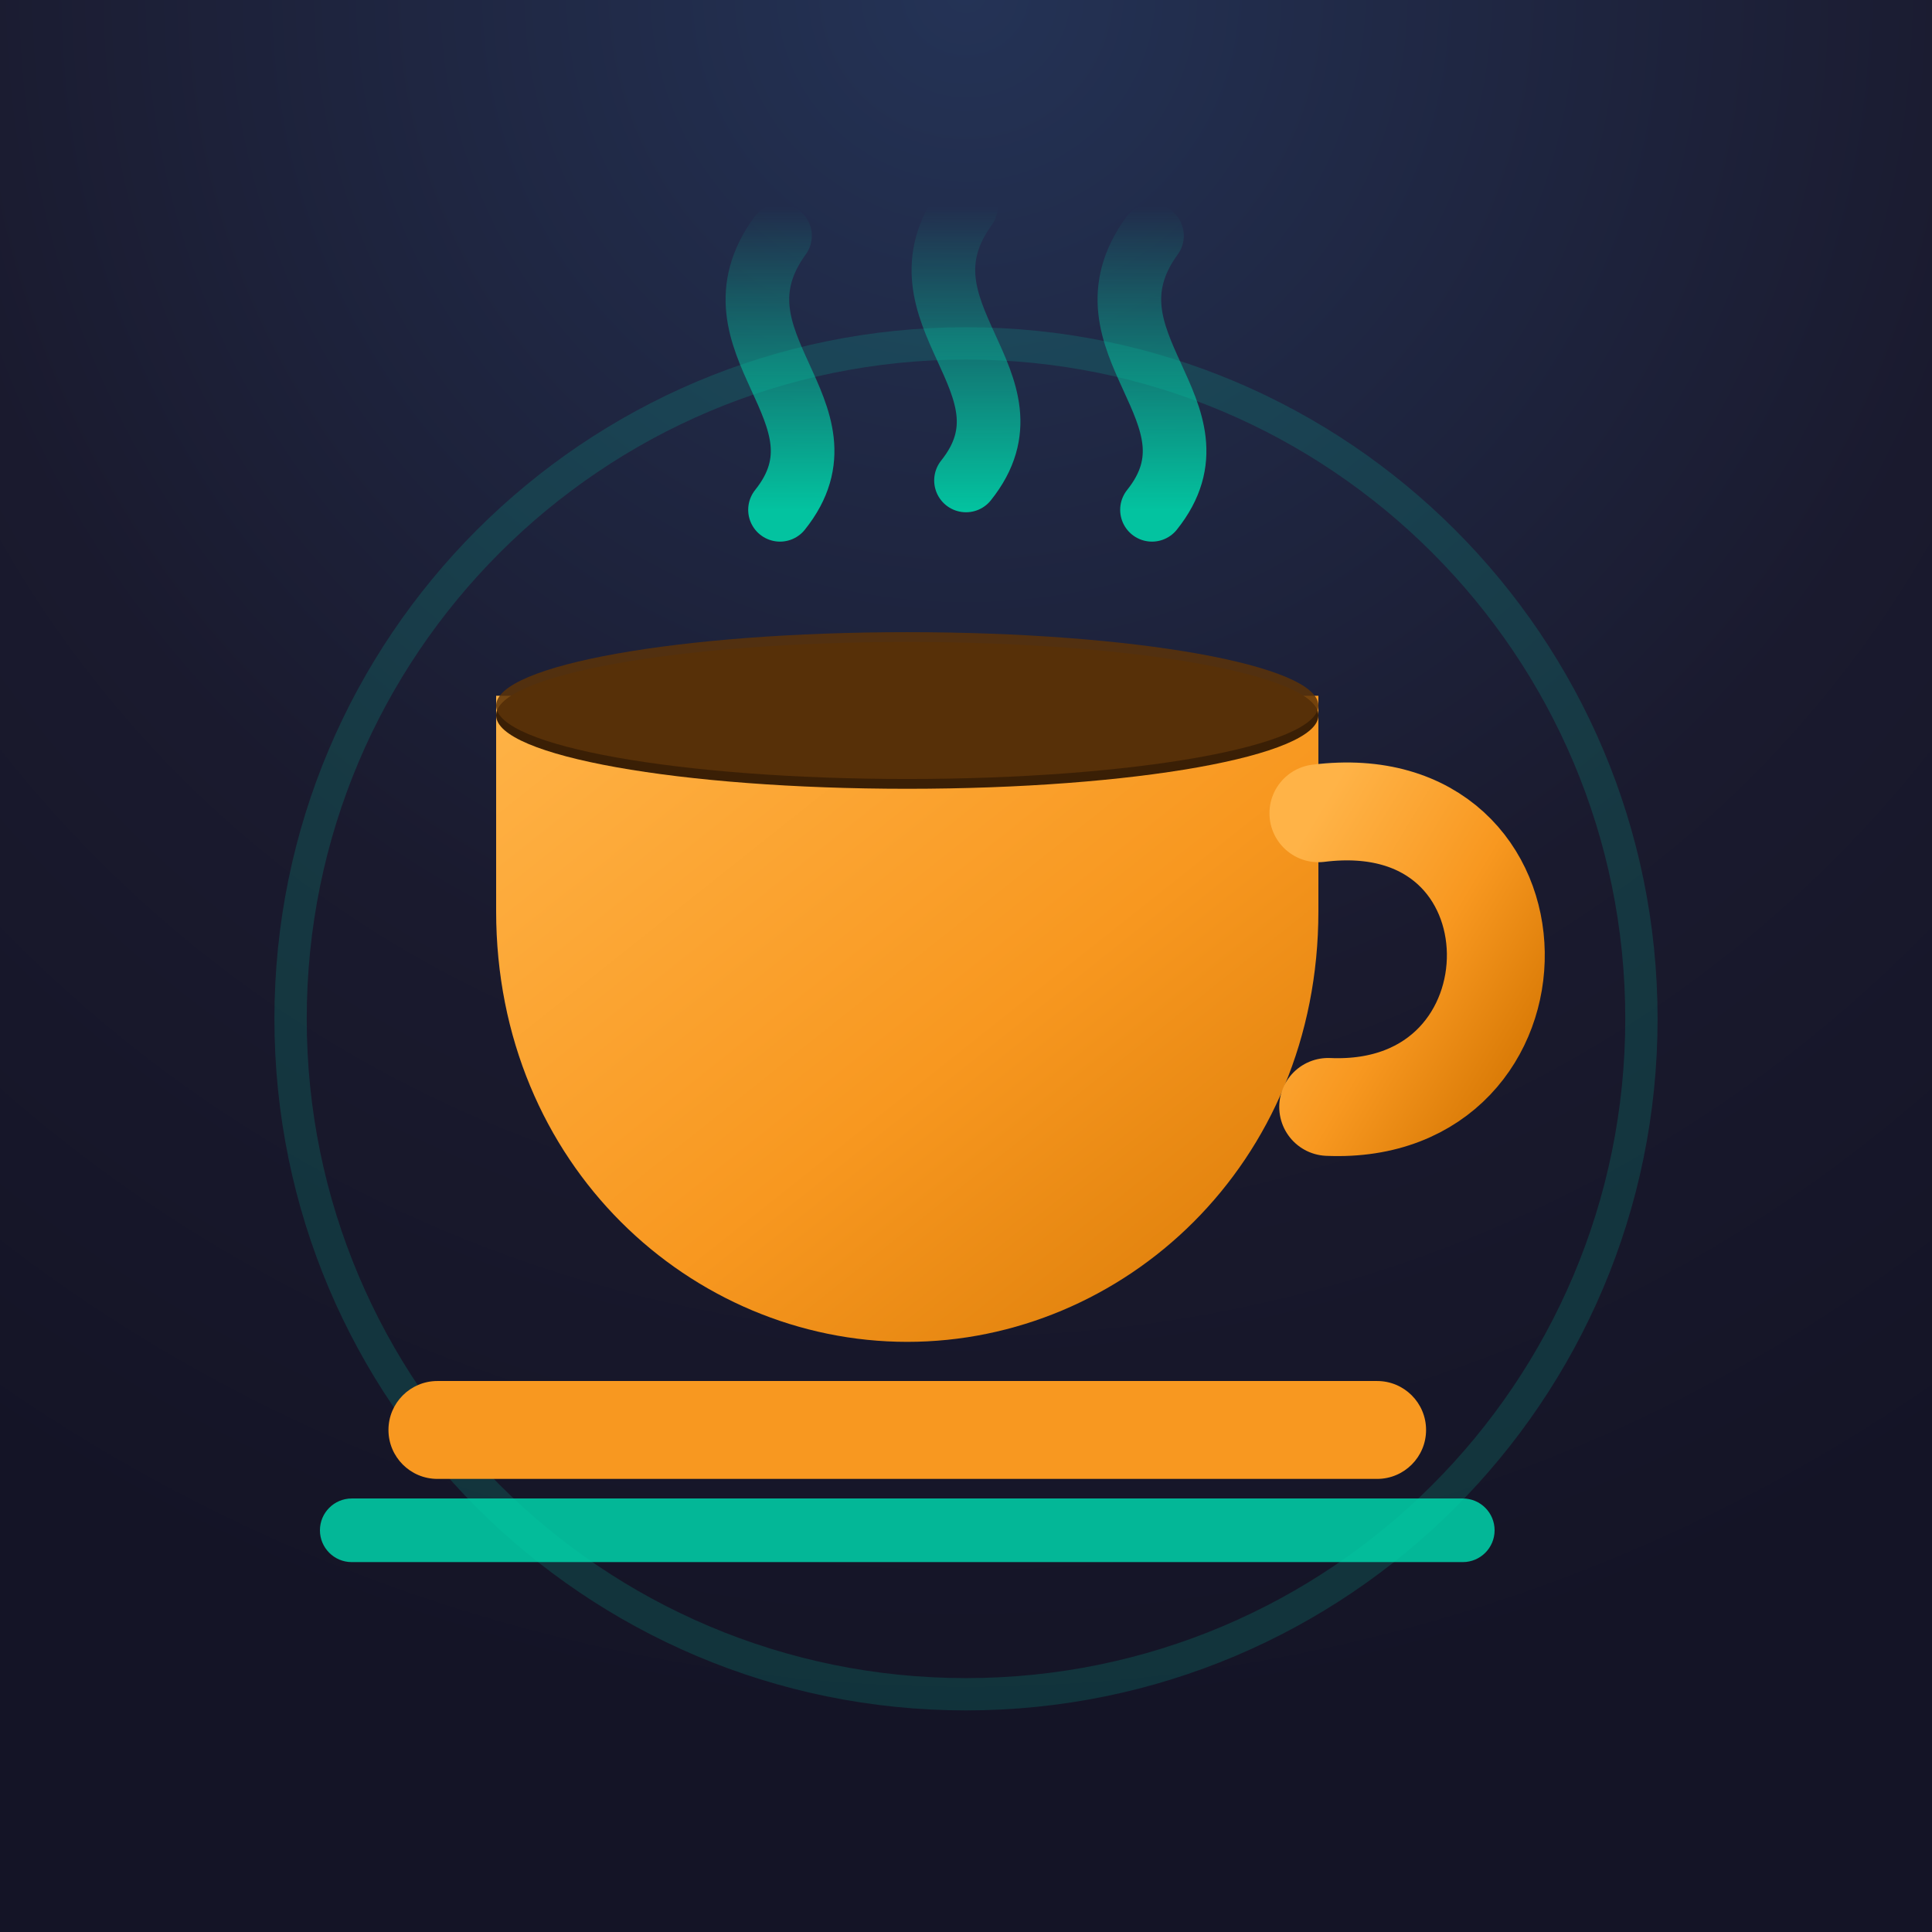
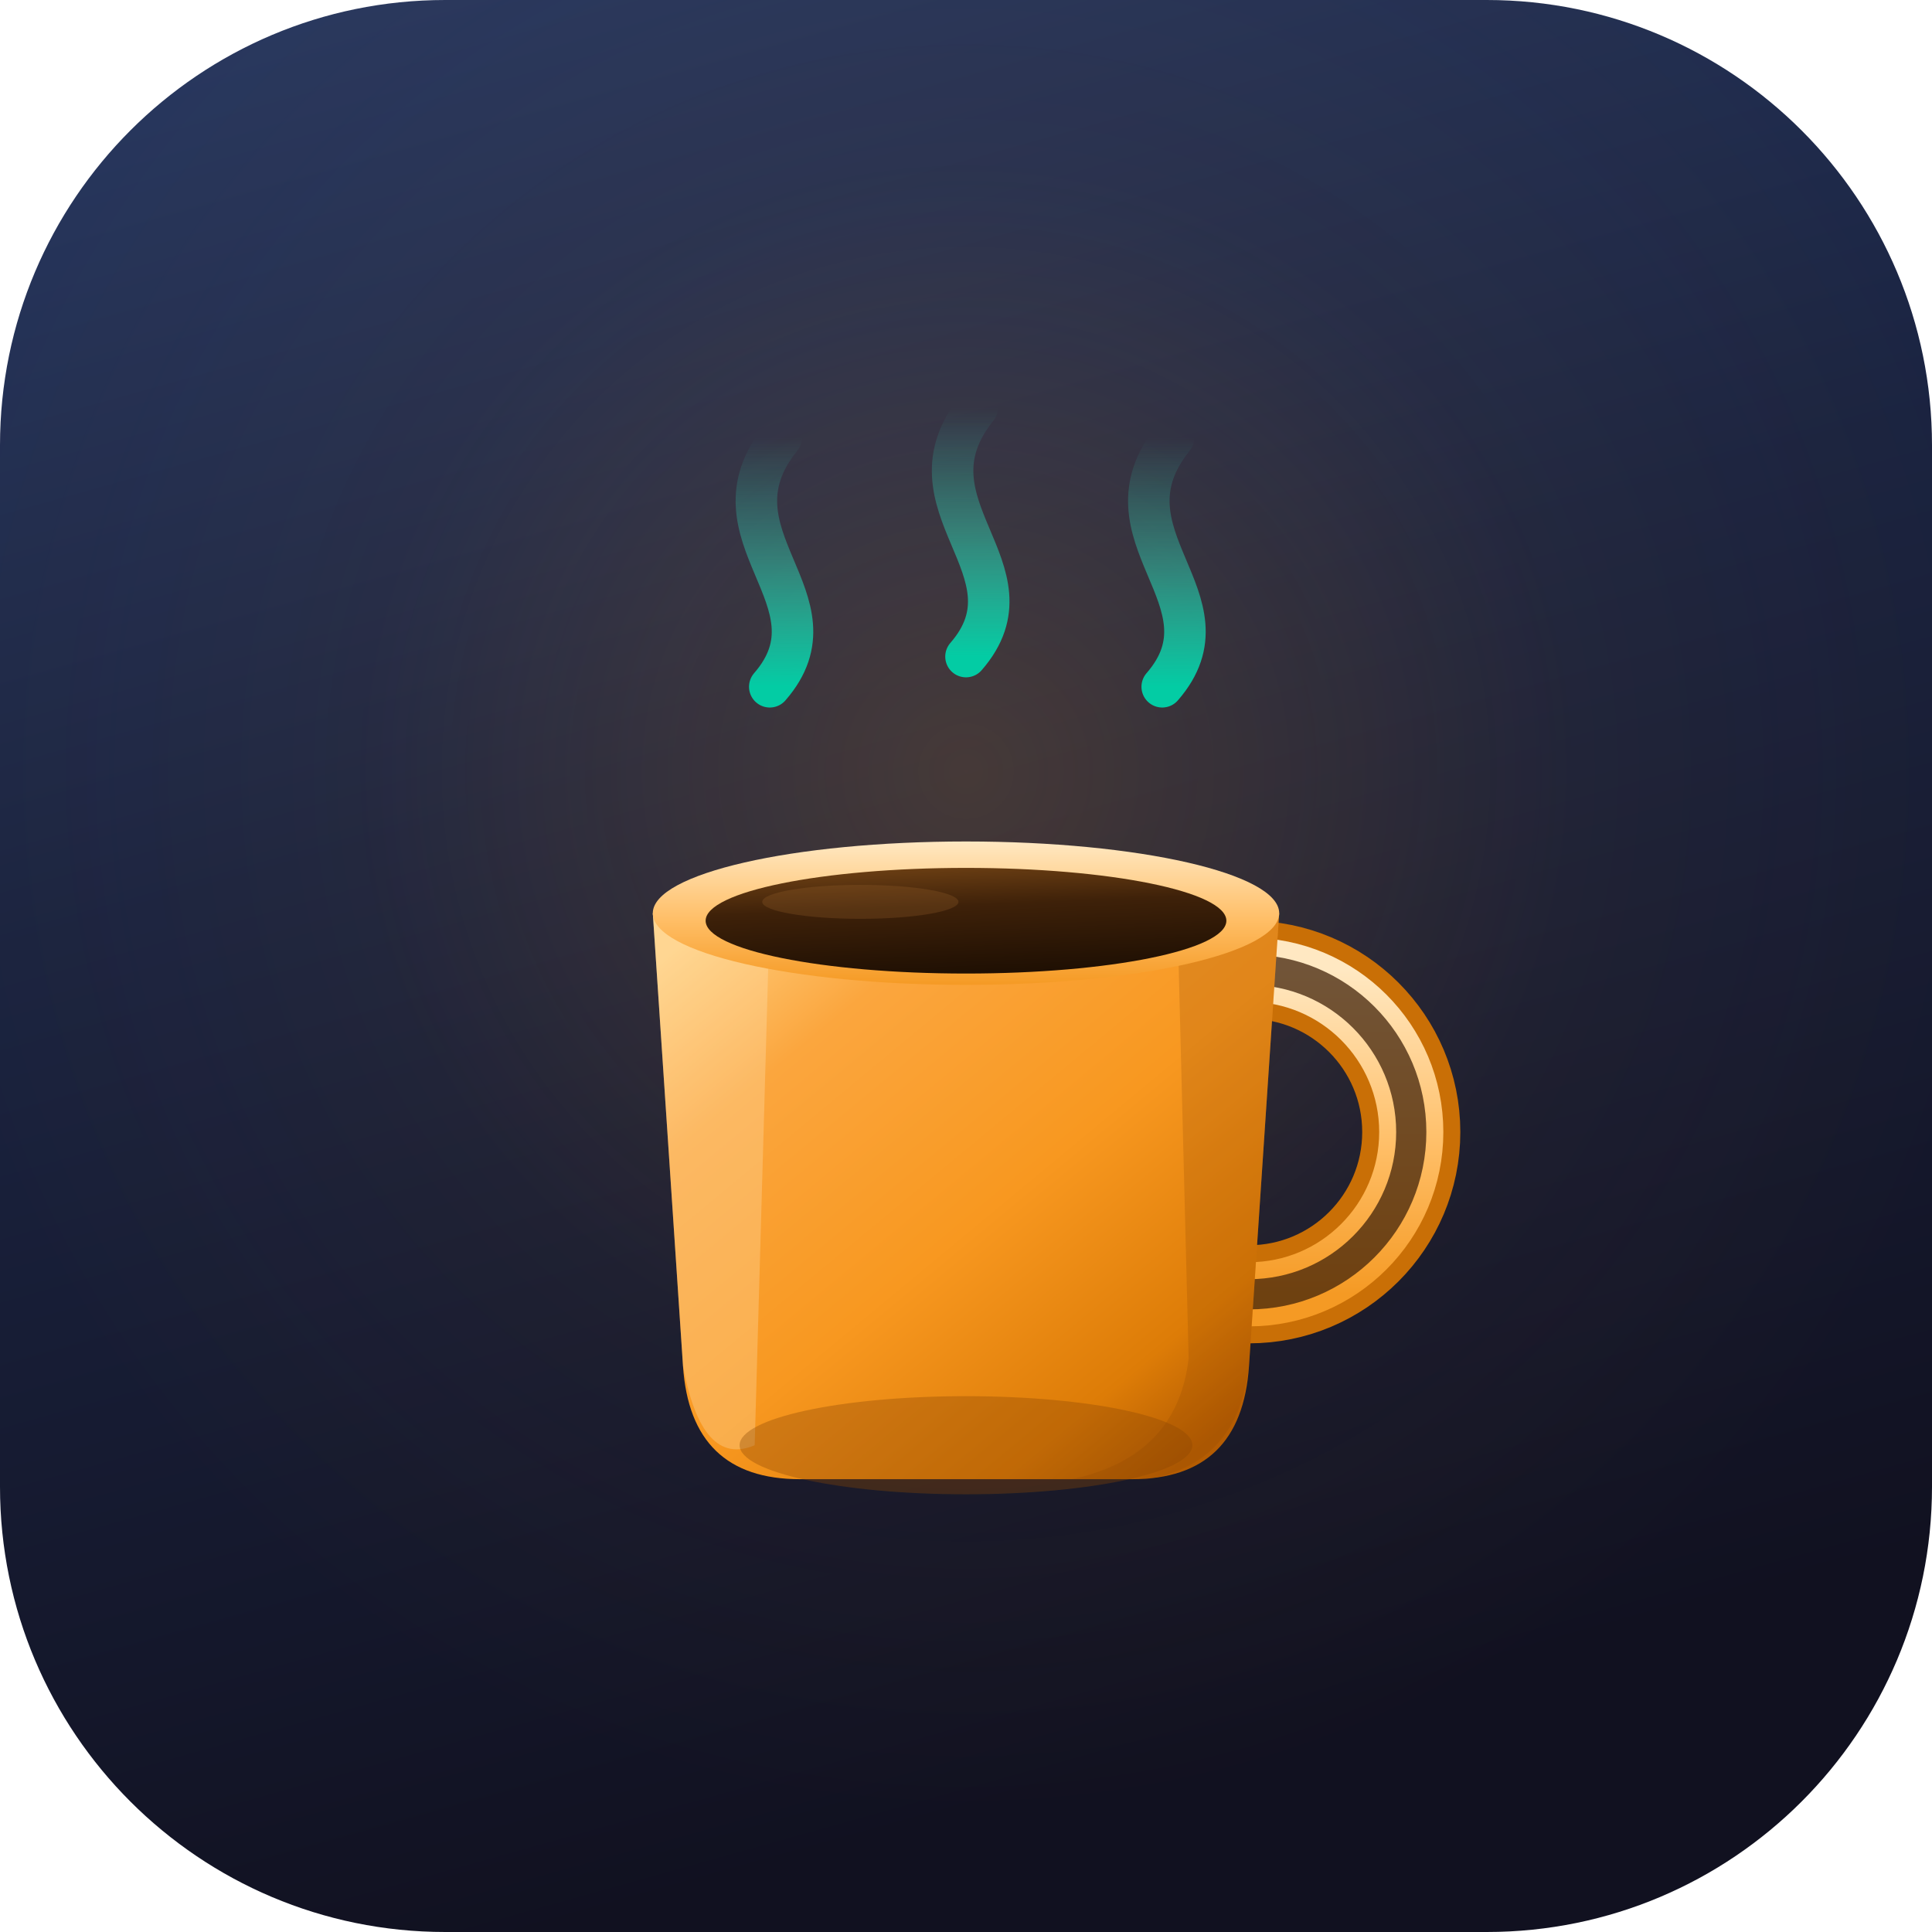
- <svg xmlns="http://www.w3.org/2000/svg" width="64" height="64" viewBox="0 0 512 512">
+ <svg xmlns="http://www.w3.org/2000/svg" width="1024" height="1024" viewBox="0 0 1024 1024">
  <defs>
-     <radialGradient id="bg" cx="50%" cy="0%" r="90%">
-       <stop offset="0%" stop-color="#243356" />
-       <stop offset="60%" stop-color="#1a1a2e" />
-       <stop offset="100%" stop-color="#141426" />
+     <linearGradient id="bg" x1="0" y1="0" x2="0.28" y2="1">
+       <stop offset="0%" stop-color="#2a3a62" />
+       <stop offset="46%" stop-color="#1a2340" />
+       <stop offset="100%" stop-color="#111120" />
+     </linearGradient>
+     <radialGradient id="warm" cx="50%" cy="40%" r="54%">
+       <stop offset="0%" stop-color="#f89820" stop-opacity="0.20" />
+       <stop offset="58%" stop-color="#f89820" stop-opacity="0.04" />
+       <stop offset="100%" stop-color="#f89820" stop-opacity="0" />
    </radialGradient>
-     <linearGradient id="cupG" x1="0" y1="0" x2="1" y2="1">
-       <stop offset="0%" stop-color="#ffb347" />
-       <stop offset="55%" stop-color="#f89820" />
-       <stop offset="100%" stop-color="#d97a06" />
+     <linearGradient id="body" x1="0.1" y1="0" x2="0.92" y2="0.9">
+       <stop offset="0%" stop-color="#ffcf80" />
+       <stop offset="22%" stop-color="#fba63e" />
+       <stop offset="56%" stop-color="#f89820" />
+       <stop offset="86%" stop-color="#dd7c07" />
+       <stop offset="100%" stop-color="#b45c02" />
+     </linearGradient>
+     <linearGradient id="rim" x1="0" y1="0" x2="0" y2="1">
+       <stop offset="0%" stop-color="#ffe8c2" />
+       <stop offset="55%" stop-color="#ffbe66" />
+       <stop offset="100%" stop-color="#f59a24" />
+     </linearGradient>
+     <linearGradient id="coffee" x1="0.2" y1="0" x2="0.4" y2="1">
+       <stop offset="0%" stop-color="#6f4114" />
+       <stop offset="40%" stop-color="#3e2109" />
+       <stop offset="100%" stop-color="#201003" />
    </linearGradient>
    <linearGradient id="steam" x1="0" y1="1" x2="0" y2="0">
-       <stop offset="0%" stop-color="#00d4aa" stop-opacity="0.9" />
+       <stop offset="0%" stop-color="#00d4aa" stop-opacity="0.95" />
+       <stop offset="52%" stop-color="#2fdfbd" stop-opacity="0.42" />
+       <stop offset="100%" stop-color="#2fdfbd" stop-opacity="0" />
+     </linearGradient>
+     <linearGradient id="accentLine" x1="0" y1="0" x2="1" y2="0">
+       <stop offset="0%" stop-color="#00d4aa" stop-opacity="0" />
+       <stop offset="50%" stop-color="#00d4aa" stop-opacity="0.85" />
      <stop offset="100%" stop-color="#00d4aa" stop-opacity="0" />
    </linearGradient>
  </defs>
-   <rect width="512" height="512" fill="url(#bg)" />
-   <circle cx="256" cy="270" r="178.995" fill="none" stroke="#00d4aa" stroke-opacity="0.16" stroke-width="8.561" />
-   <g transform="translate(256 270) scale(1.297067)">
-     <path d="M-38 -104 c 16 -20 -16 -34 0 -56 M0 -110 c 16 -20 -16 -34 0 -56 M38 -104 c 16 -20 -16 -34 0 -56" fill="none" stroke="url(#steam)" stroke-width="13" stroke-linecap="round" />
-     <path d="M-96 -66 h168 v44 c0 52 -40 88 -84 88 s-84 -36 -84 -88 z" fill="url(#cupG)" />
-     <ellipse cx="-12" cy="-62" rx="84" ry="15" fill="#3a1f05" />
-     <ellipse cx="-12" cy="-64" rx="84" ry="15" fill="#5c3208" opacity="0.85" />
-     <path d="M72 -42 c48 -6 48 62 2 60" fill="none" stroke="url(#cupG)" stroke-width="20" stroke-linecap="round" />
-     <rect x="-118" y="74" width="212" height="20" rx="10" fill="#f89820" />
-     <rect x="-132" y="98" width="240" height="13" rx="6.5" fill="#00d4aa" opacity="0.85" />
+   <rect width="1024" height="1024" rx="236" ry="236" fill="url(#bg)" />
+   <rect width="1024" height="1024" rx="236" ry="236" fill="url(#warm)" />
+   <g transform="translate(512 616) scale(1)">
+     <g fill="none" stroke="url(#steam)" stroke-linecap="round">
+       <path d="M-104 -252 c 40 -46 -36 -80 6 -132" stroke-width="22" />
+       <path d="M0 -268 c 40 -46 -36 -80 6 -132" stroke-width="22" />
+       <path d="M104 -252 c 40 -46 -36 -80 6 -132" stroke-width="22" />
+     </g>
+     <circle cx="150" cy="-16" r="86" fill="none" stroke="#c96f06" stroke-width="52" />
+     <circle cx="150" cy="-16" r="86" fill="none" stroke="url(#rim)" stroke-width="34" />
+     <circle cx="150" cy="-16" r="86" fill="none" stroke="#42230a" stroke-width="16" opacity="0.75" />
+     <path d="M-166 -132 H166 L150 108 Q146 168 88 168 H-88 Q-146 168 -150 108 Z" fill="url(#body)" />
+     <path d="M-166 -132 H-104 L-112 150 Q-140 162 -150 108 Z" fill="#ffe8c2" opacity="0.28" />
+     <path d="M112 -132 H166 L150 108 Q144 160 96 168 H56 Q112 156 118 104 Z" fill="#8f4602" opacity="0.22" />
+     <ellipse cx="0" cy="150" rx="120" ry="26" fill="#8a4602" opacity="0.35" />
+     <ellipse cx="0" cy="-132" rx="166" ry="38" fill="url(#rim)" />
+     <ellipse cx="0" cy="-128" rx="138" ry="28" fill="url(#coffee)" />
+     <path d="M-138 -130 a138 28 0 0 0 276 0 a138 28 0 0 1 -276 0 z" fill="#8a5626" opacity="0.4" />
+     <ellipse cx="-56" cy="-138" rx="52" ry="9" fill="#96602b" opacity="0.28" />
  </g>
</svg>
